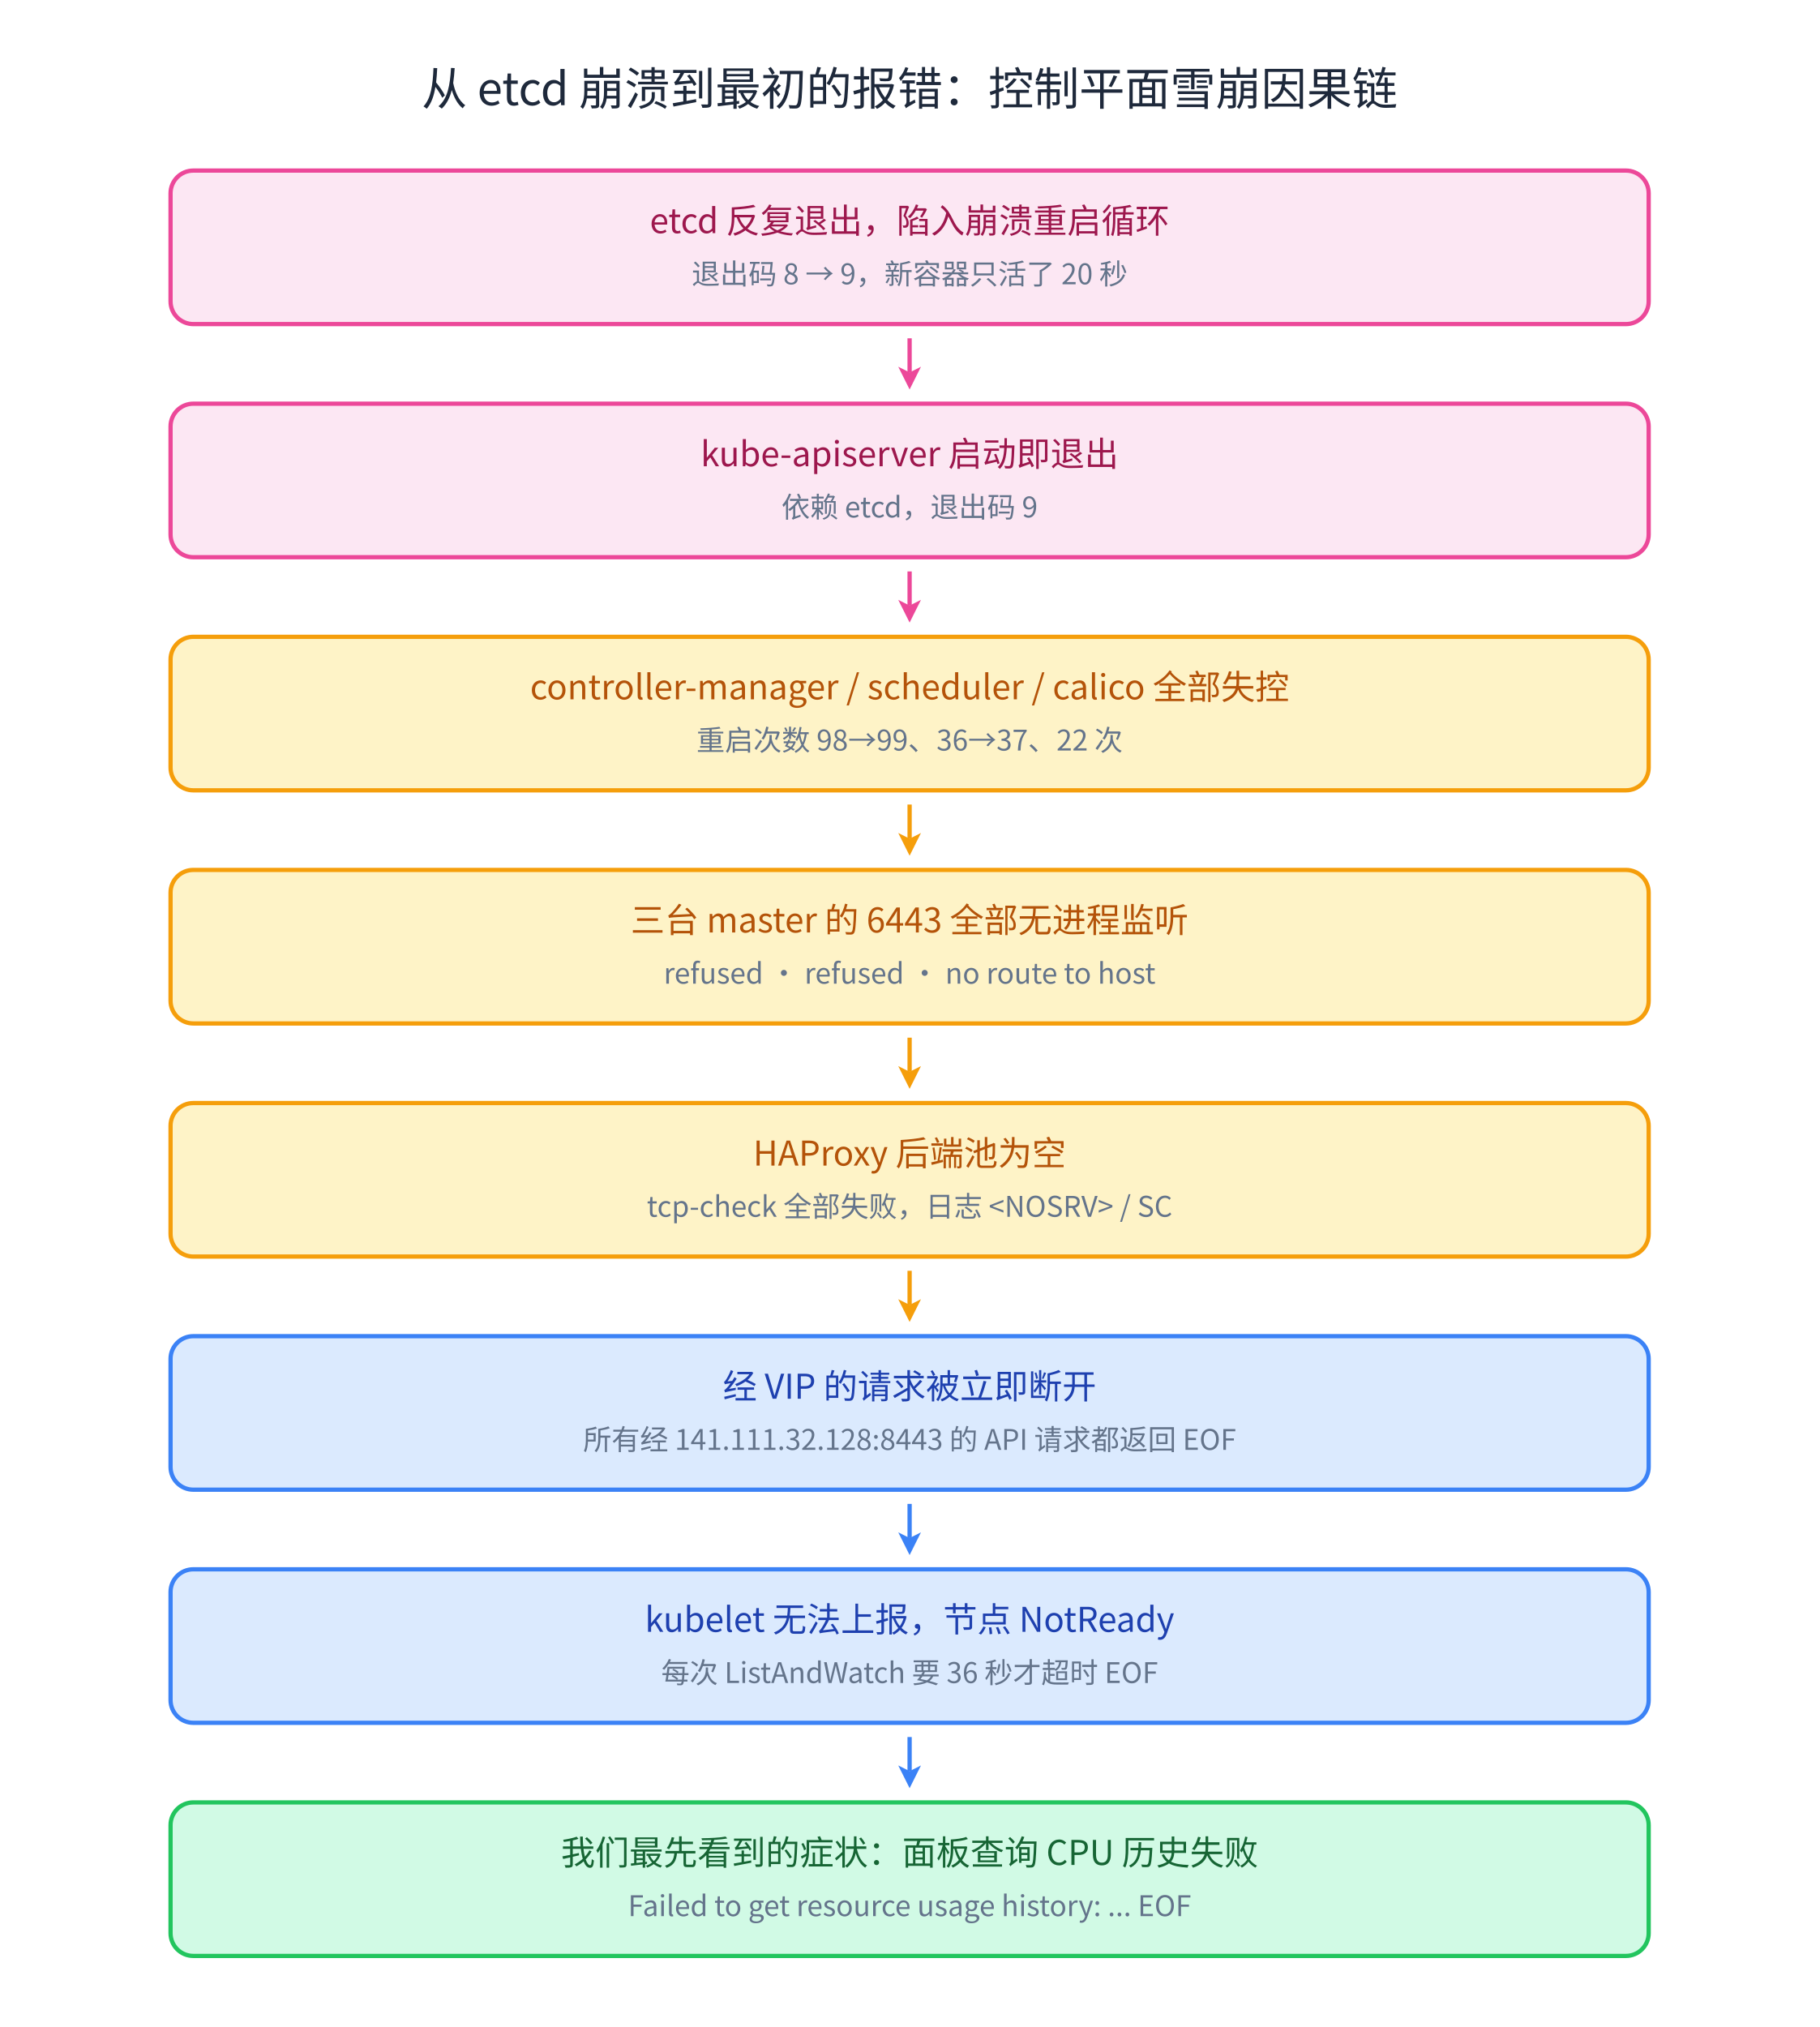
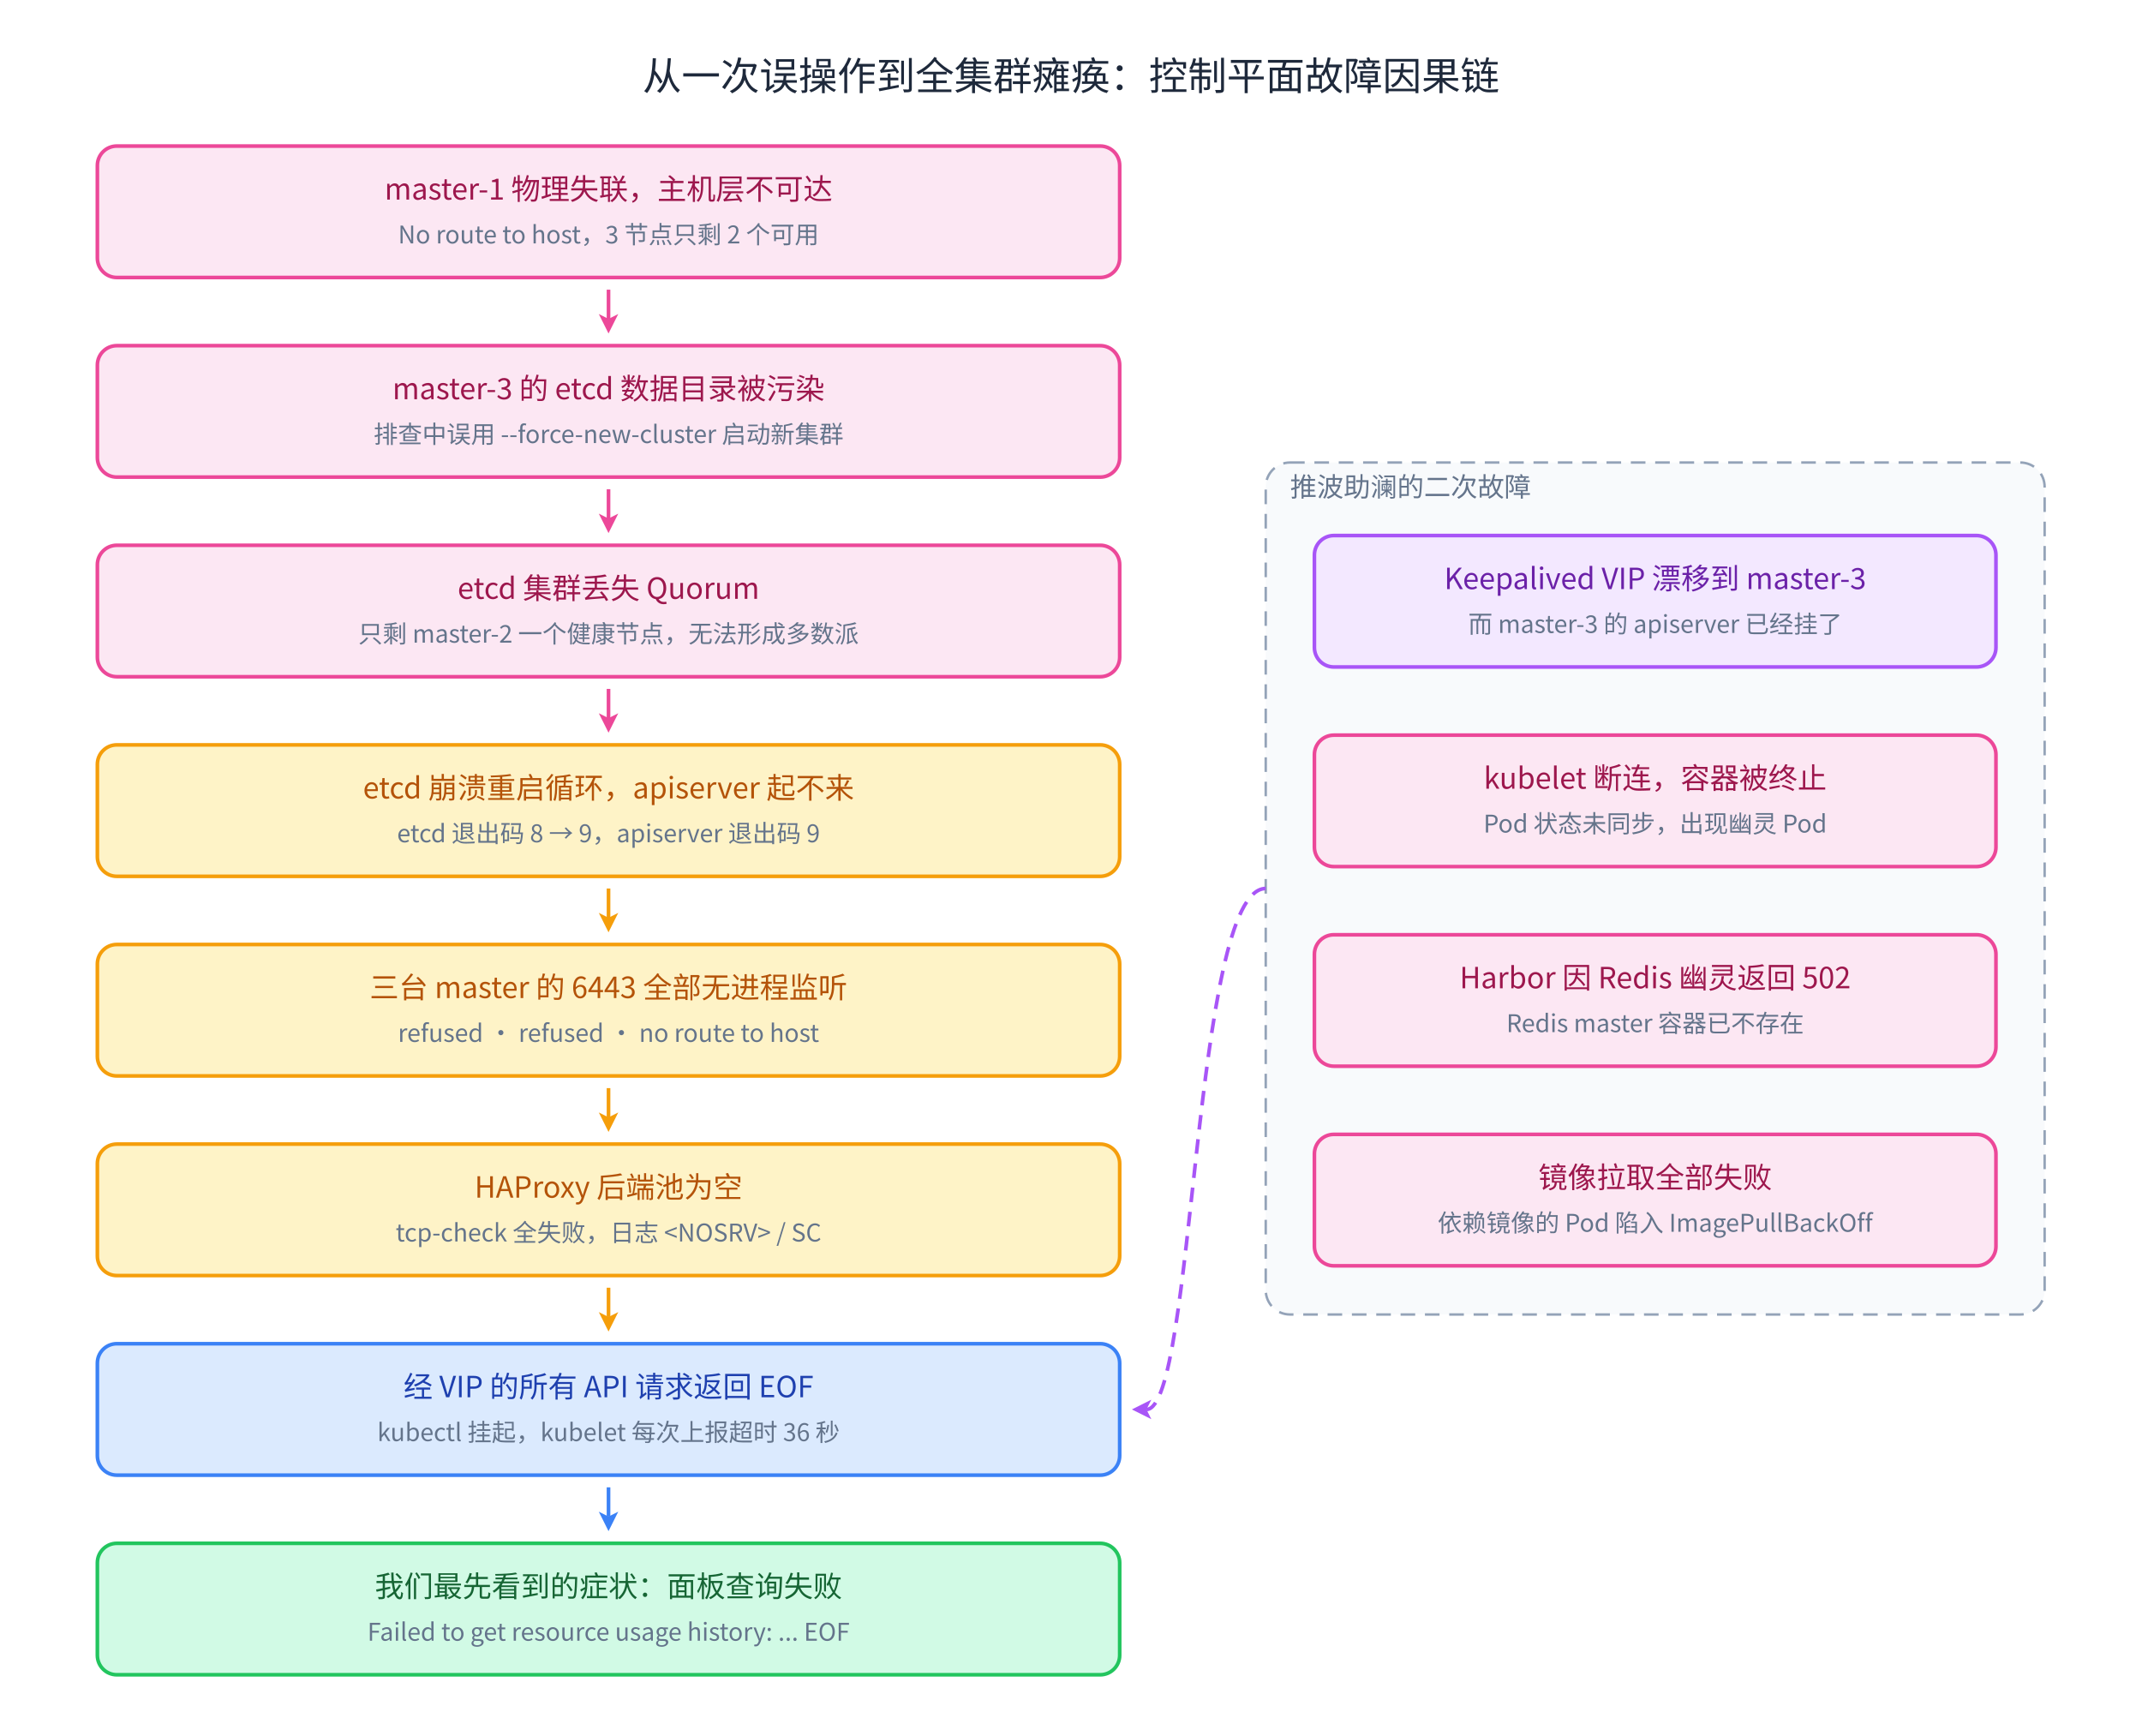
- <svg xmlns="http://www.w3.org/2000/svg" version="1.1" viewBox="0 0 640 713" width="640" height="713">
+ <svg xmlns="http://www.w3.org/2000/svg" version="1.1" viewBox="0 0 880 713" width="880" height="713">
  <defs>
    <style>
      text { font-family: 'PingFang SC', 'Microsoft YaHei', 'Noto Sans CJK SC', system-ui, sans-serif; }
    </style>
    <marker id="arrow-pink" markerWidth="8" markerHeight="8" refX="2" refY="4" orient="auto" markerUnits="userSpaceOnUse">
      <path d="M0,0 L8,4 L0,8 L2,4 z" fill="#ec4899" />
    </marker>
    <marker id="arrow-orange" markerWidth="8" markerHeight="8" refX="2" refY="4" orient="auto" markerUnits="userSpaceOnUse">
      <path d="M0,0 L8,4 L0,8 L2,4 z" fill="#f59e0b" />
    </marker>
    <marker id="arrow-blue" markerWidth="8" markerHeight="8" refX="2" refY="4" orient="auto" markerUnits="userSpaceOnUse">
      <path d="M0,0 L8,4 L0,8 L2,4 z" fill="#3b82f6" />
    </marker>
+     <marker id="arrow-purple" markerWidth="8" markerHeight="8" refX="2" refY="4" orient="auto" markerUnits="userSpaceOnUse">
+       <path d="M0,0 L8,4 L0,8 L2,4 z" fill="#a855f7" />
+     </marker>
  </defs>
-   <text x="320" y="37" font-size="16" fill="#1e293b" text-anchor="middle">从 etcd 崩溃到最初的报错：控制平面雪崩因果链</text>
-   <path d="M320,119 L 320,131" stroke="#ec4899" stroke-width="1.5" fill="none" marker-end="url(#arrow-pink)" />
-   <path d="M320,201 L 320,213" stroke="#ec4899" stroke-width="1.5" fill="none" marker-end="url(#arrow-pink)" />
-   <path d="M320,283 L 320,295" stroke="#f59e0b" stroke-width="1.5" fill="none" marker-end="url(#arrow-orange)" />
-   <path d="M320,365 L 320,377" stroke="#f59e0b" stroke-width="1.5" fill="none" marker-end="url(#arrow-orange)" />
-   <path d="M320,447 L 320,459" stroke="#f59e0b" stroke-width="1.5" fill="none" marker-end="url(#arrow-orange)" />
-   <path d="M320,529 L 320,541" stroke="#3b82f6" stroke-width="1.5" fill="none" marker-end="url(#arrow-blue)" />
-   <path d="M320,611 L 320,623" stroke="#3b82f6" stroke-width="1.5" fill="none" marker-end="url(#arrow-blue)" />
-   <rect x="60" y="60" width="520" height="54" rx="8" fill="#fce7f3" stroke="#ec4899" stroke-width="1.5" />
-   <text x="320" y="82" font-size="12" fill="#9d174d" text-anchor="middle">etcd 反复退出，陷入崩溃重启循环</text>
-   <text x="320" y="100" font-size="10" fill="#64748b" text-anchor="middle">退出码 8 → 9，新容器只活了 20 秒</text>
-   <rect x="60" y="142" width="520" height="54" rx="8" fill="#fce7f3" stroke="#ec4899" stroke-width="1.5" />
-   <text x="320" y="164" font-size="12" fill="#9d174d" text-anchor="middle">kube-apiserver 启动即退出</text>
-   <text x="320" y="182" font-size="10" fill="#64748b" text-anchor="middle">依赖 etcd，退出码 9</text>
-   <rect x="60" y="224" width="520" height="54" rx="8" fill="#fef3c7" stroke="#f59e0b" stroke-width="1.5" />
-   <text x="320" y="246" font-size="12" fill="#b45309" text-anchor="middle">controller-manager / scheduler / calico 全部失控</text>
-   <text x="320" y="264" font-size="10" fill="#64748b" text-anchor="middle">重启次数 98→99、36→37、22 次</text>
-   <rect x="60" y="306" width="520" height="54" rx="8" fill="#fef3c7" stroke="#f59e0b" stroke-width="1.5" />
-   <text x="320" y="328" font-size="12" fill="#b45309" text-anchor="middle">三台 master 的 6443 全部无进程监听</text>
-   <text x="320" y="346" font-size="10" fill="#64748b" text-anchor="middle">refused · refused · no route to host</text>
-   <rect x="60" y="388" width="520" height="54" rx="8" fill="#fef3c7" stroke="#f59e0b" stroke-width="1.5" />
-   <text x="320" y="410" font-size="12" fill="#b45309" text-anchor="middle">HAProxy 后端池为空</text>
-   <text x="320" y="428" font-size="10" fill="#64748b" text-anchor="middle">tcp-check 全部失败，日志 &lt;NOSRV&gt; / SC</text>
-   <rect x="60" y="470" width="520" height="54" rx="8" fill="#dbeafe" stroke="#3b82f6" stroke-width="1.5" />
-   <text x="320" y="492" font-size="12" fill="#1e40af" text-anchor="middle">经 VIP 的请求被立即断开</text>
-   <text x="320" y="510" font-size="10" fill="#64748b" text-anchor="middle">所有经 141.111.32.128:8443 的 API 请求都返回 EOF</text>
-   <rect x="60" y="552" width="520" height="54" rx="8" fill="#dbeafe" stroke="#3b82f6" stroke-width="1.5" />
-   <text x="320" y="574" font-size="12" fill="#1e40af" text-anchor="middle">kubelet 无法上报，节点 NotReady</text>
-   <text x="320" y="592" font-size="10" fill="#64748b" text-anchor="middle">每次 ListAndWatch 要 36 秒才超时 EOF</text>
-   <rect x="60" y="634" width="520" height="54" rx="8" fill="#d1fae5" stroke="#22c55e" stroke-width="1.5" />
-   <text x="320" y="656" font-size="12" fill="#166534" text-anchor="middle">我们最先看到的症状：面板查询 CPU 历史失败</text>
-   <text x="320" y="674" font-size="10" fill="#64748b" text-anchor="middle">Failed to get resource usage history: ... EOF</text>
+   <text x="440" y="37" font-size="16" fill="#1e293b" text-anchor="middle">从一次误操作到全集群瘫痪：控制平面故障因果链</text>
+   <rect x="520" y="190" width="320" height="350" rx="10" fill="#f8fafc" stroke="#94a3b8" stroke-width="1" stroke-dasharray="6,4" />
+   <text x="530" y="204" font-size="11" fill="#64748b">推波助澜的二次故障</text>
+   <path d="M250,119 L 250,131" stroke="#ec4899" stroke-width="1.5" fill="none" marker-end="url(#arrow-pink)" />
+   <path d="M250,201 L 250,213" stroke="#ec4899" stroke-width="1.5" fill="none" marker-end="url(#arrow-pink)" />
+   <path d="M250,283 L 250,295" stroke="#ec4899" stroke-width="1.5" fill="none" marker-end="url(#arrow-pink)" />
+   <path d="M250,365 L 250,377" stroke="#f59e0b" stroke-width="1.5" fill="none" marker-end="url(#arrow-orange)" />
+   <path d="M250,447 L 250,459" stroke="#f59e0b" stroke-width="1.5" fill="none" marker-end="url(#arrow-orange)" />
+   <path d="M250,529 L 250,541" stroke="#f59e0b" stroke-width="1.5" fill="none" marker-end="url(#arrow-orange)" />
+   <path d="M250,611 L 250,623" stroke="#3b82f6" stroke-width="1.5" fill="none" marker-end="url(#arrow-blue)" />
+   <path d="M520,365 C 490,365 491,579 471,579" stroke="#a855f7" stroke-width="1.5" stroke-dasharray="6,4" fill="none" marker-end="url(#arrow-purple)" />
+   <rect x="40" y="60" width="420" height="54" rx="8" fill="#fce7f3" stroke="#ec4899" stroke-width="1.5" />
+   <text x="250" y="82" font-size="12" fill="#9d174d" text-anchor="middle">master-1 物理失联，主机层不可达</text>
+   <text x="250" y="100" font-size="10" fill="#64748b" text-anchor="middle">No route to host，3 节点只剩 2 个可用</text>
+   <rect x="40" y="142" width="420" height="54" rx="8" fill="#fce7f3" stroke="#ec4899" stroke-width="1.5" />
+   <text x="250" y="164" font-size="12" fill="#9d174d" text-anchor="middle">master-3 的 etcd 数据目录被污染</text>
+   <text x="250" y="182" font-size="10" fill="#64748b" text-anchor="middle">排查中误用 --force-new-cluster 启动新集群</text>
+   <rect x="40" y="224" width="420" height="54" rx="8" fill="#fce7f3" stroke="#ec4899" stroke-width="1.5" />
+   <text x="250" y="246" font-size="12" fill="#9d174d" text-anchor="middle">etcd 集群丢失 Quorum</text>
+   <text x="250" y="264" font-size="10" fill="#64748b" text-anchor="middle">只剩 master-2 一个健康节点，无法形成多数派</text>
+   <rect x="40" y="306" width="420" height="54" rx="8" fill="#fef3c7" stroke="#f59e0b" stroke-width="1.5" />
+   <text x="250" y="328" font-size="12" fill="#b45309" text-anchor="middle">etcd 崩溃重启循环，apiserver 起不来</text>
+   <text x="250" y="346" font-size="10" fill="#64748b" text-anchor="middle">etcd 退出码 8 → 9，apiserver 退出码 9</text>
+   <rect x="40" y="388" width="420" height="54" rx="8" fill="#fef3c7" stroke="#f59e0b" stroke-width="1.5" />
+   <text x="250" y="410" font-size="12" fill="#b45309" text-anchor="middle">三台 master 的 6443 全部无进程监听</text>
+   <text x="250" y="428" font-size="10" fill="#64748b" text-anchor="middle">refused · refused · no route to host</text>
+   <rect x="40" y="470" width="420" height="54" rx="8" fill="#fef3c7" stroke="#f59e0b" stroke-width="1.5" />
+   <text x="250" y="492" font-size="12" fill="#b45309" text-anchor="middle">HAProxy 后端池为空</text>
+   <text x="250" y="510" font-size="10" fill="#64748b" text-anchor="middle">tcp-check 全失败，日志 &lt;NOSRV&gt; / SC</text>
+   <rect x="40" y="552" width="420" height="54" rx="8" fill="#dbeafe" stroke="#3b82f6" stroke-width="1.5" />
+   <text x="250" y="574" font-size="12" fill="#1e40af" text-anchor="middle">经 VIP 的所有 API 请求返回 EOF</text>
+   <text x="250" y="592" font-size="10" fill="#64748b" text-anchor="middle">kubectl 挂起，kubelet 每次上报超时 36 秒</text>
+   <rect x="40" y="634" width="420" height="54" rx="8" fill="#d1fae5" stroke="#22c55e" stroke-width="1.5" />
+   <text x="250" y="656" font-size="12" fill="#166534" text-anchor="middle">我们最先看到的症状：面板查询失败</text>
+   <text x="250" y="674" font-size="10" fill="#64748b" text-anchor="middle">Failed to get resource usage history: ... EOF</text>
+   <rect x="540" y="220" width="280" height="54" rx="8" fill="#f3e8ff" stroke="#a855f7" stroke-width="1.5" />
+   <text x="680" y="242" font-size="12" fill="#6b21a8" text-anchor="middle">Keepalived VIP 漂移到 master-3</text>
+   <text x="680" y="260" font-size="10" fill="#64748b" text-anchor="middle">而 master-3 的 apiserver 已经挂了</text>
+   <rect x="540" y="302" width="280" height="54" rx="8" fill="#fce7f3" stroke="#ec4899" stroke-width="1.5" />
+   <text x="680" y="324" font-size="12" fill="#9d174d" text-anchor="middle">kubelet 断连，容器被终止</text>
+   <text x="680" y="342" font-size="10" fill="#64748b" text-anchor="middle">Pod 状态未同步，出现幽灵 Pod</text>
+   <rect x="540" y="384" width="280" height="54" rx="8" fill="#fce7f3" stroke="#ec4899" stroke-width="1.5" />
+   <text x="680" y="406" font-size="12" fill="#9d174d" text-anchor="middle">Harbor 因 Redis 幽灵返回 502</text>
+   <text x="680" y="424" font-size="10" fill="#64748b" text-anchor="middle">Redis master 容器已不存在</text>
+   <rect x="540" y="466" width="280" height="54" rx="8" fill="#fce7f3" stroke="#ec4899" stroke-width="1.5" />
+   <text x="680" y="488" font-size="12" fill="#9d174d" text-anchor="middle">镜像拉取全部失败</text>
+   <text x="680" y="506" font-size="10" fill="#64748b" text-anchor="middle">依赖镜像的 Pod 陷入 ImagePullBackOff</text>
</svg>
